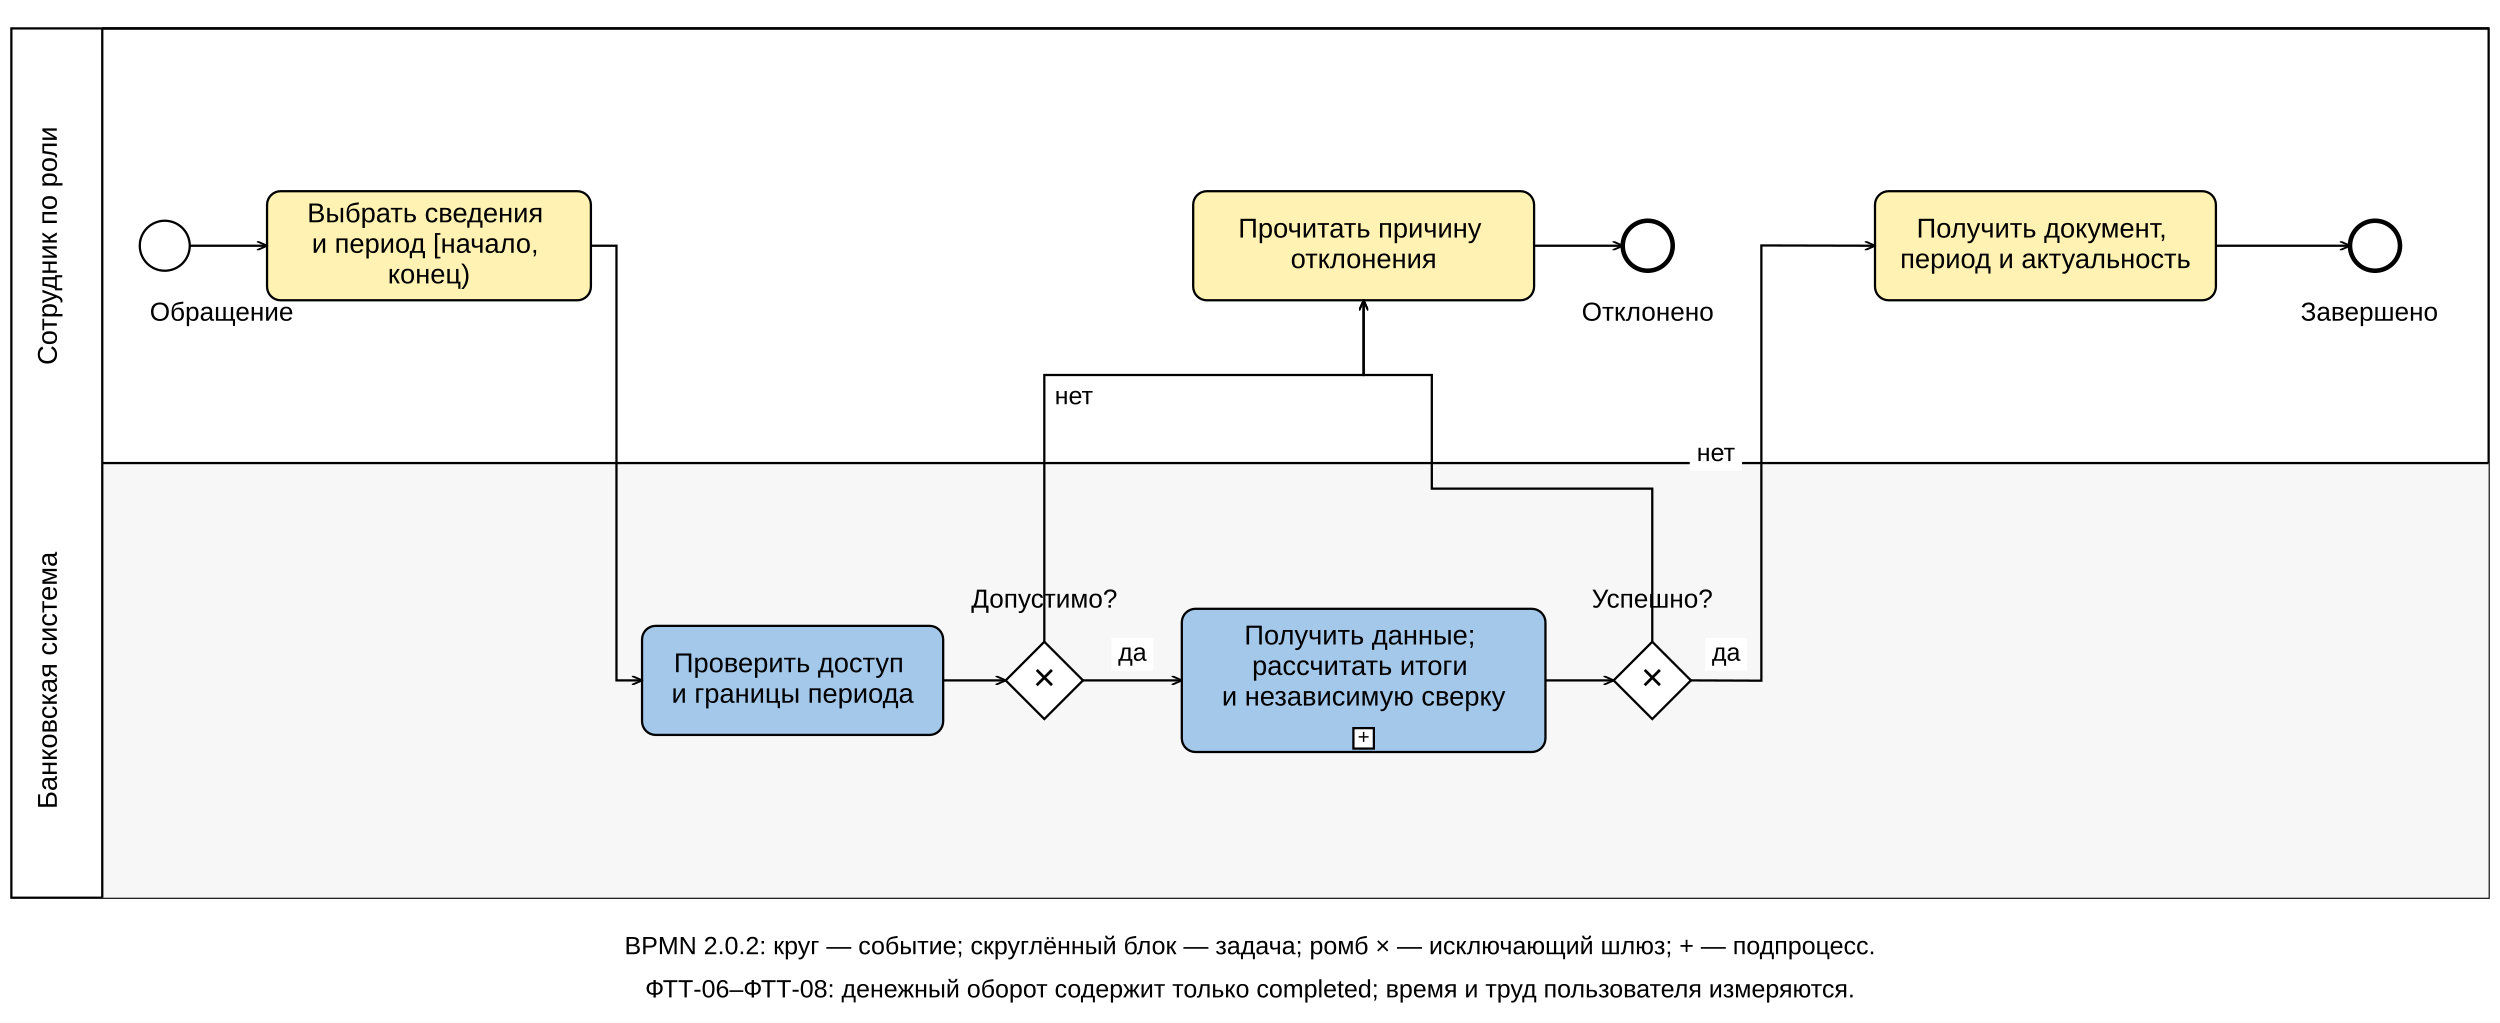
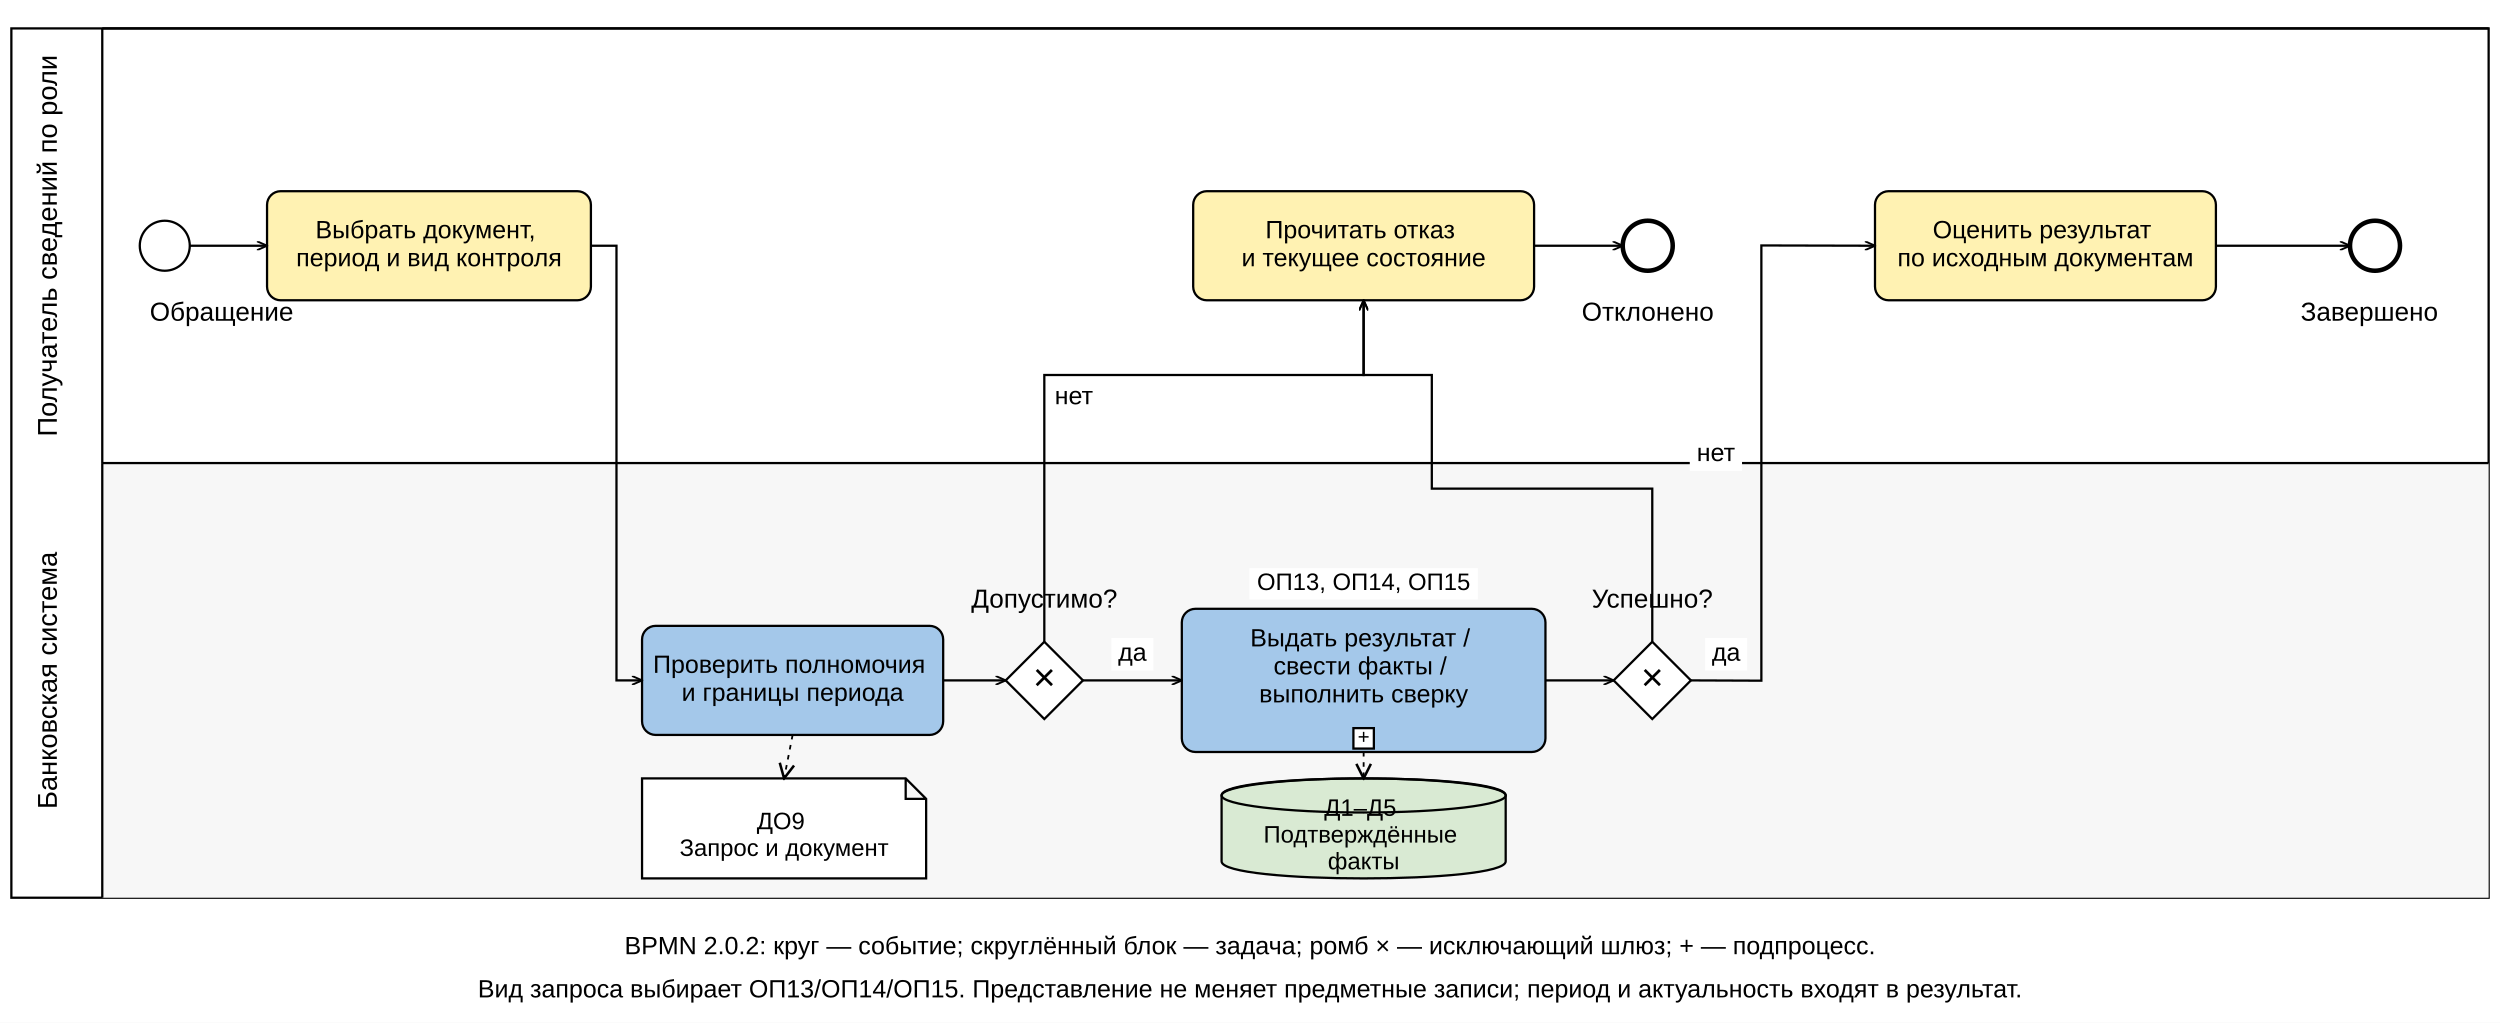
<svg xmlns="http://www.w3.org/2000/svg" width="2200" height="900" viewBox="0 0 2200 900">
  <defs>
    <marker id="arrow" markerWidth="10" markerHeight="8" refX="9" refY="4" orient="auto" markerUnits="userSpaceOnUse">
      <path d="M 0 0 L 9 4 L 0 8" fill="none" stroke="black" stroke-width="1.7" />
    </marker>
  </defs>
  <rect width="100%" height="100%" fill="white" />
  <rect x="10" y="25" width="2180" height="765" fill="white" stroke="black" stroke-width="2" />
  <polyline points="90,25.0 2190,25.0" fill="none" stroke="black" stroke-width="2" />
  <polyline points="90,25.0 90,407.5" fill="none" stroke="black" stroke-width="2" />
-   <text x="50" y="216.25" text-anchor="middle" transform="rotate(-90 50 216.25)" font-family="Arial" font-size="24">Сотрудник по роли</text>
+   <text x="50" y="216.25" text-anchor="middle" transform="rotate(-90 50 216.25)" font-family="Arial" font-size="24">Получатель сведений по роли</text>
  <rect x="90" y="407.5" width="2100" height="382.5" fill="#F7F7F7" />
  <polyline points="90,407.5 2190,407.5" fill="none" stroke="black" stroke-width="2" />
  <polyline points="90,407.5 90,790.0" fill="none" stroke="black" stroke-width="2" />
  <text x="50" y="598.75" text-anchor="middle" transform="rotate(-90 50 598.75)" font-family="Arial" font-size="24">Банковская система</text>
+   <defs>
+     <marker id="dataArrow" markerWidth="10" markerHeight="10" refX="9" refY="5" orient="auto">
+       <path d="M1,1 L9,5 L1,9" fill="none" stroke="black" stroke-width="1.4" />
+     </marker>
+   </defs>
  <circle cx="145" cy="216.25" r="22" fill="white" stroke="black" stroke-width="2" />
  <text x="195" y="282.23" text-anchor="middle" font-family="Arial" font-size="23" fill="black">
    <tspan x="195" dy="0">Обращение</tspan>
  </text>
  <rect x="235" y="168.25" width="285" height="96" rx="12" fill="#FFF2B2" stroke="black" stroke-width="2" />
-   <text x="377.5" y="195.61" text-anchor="middle" font-family="Arial" font-size="24" fill="black">
-     <tspan x="377.5" dy="0">Выбрать сведения</tspan>
-     <tspan x="377.5" dy="26.88">и период [начало,</tspan>
-     <tspan x="377.5" dy="26.88">конец)</tspan>
+   <text x="377.5" y="209.65" text-anchor="middle" font-family="Arial" font-size="22" fill="black">
+     <tspan x="377.5" dy="0">Выбрать документ,</tspan>
+     <tspan x="377.5" dy="24.64">период и вид контроля</tspan>
  </text>
  <rect x="565" y="550.75" width="265" height="96" rx="12" fill="#A4C8EA" stroke="black" stroke-width="2" />
-   <text x="697.5" y="591.55" text-anchor="middle" font-family="Arial" font-size="24" fill="black">
-     <tspan x="697.5" dy="0">Проверить доступ</tspan>
-     <tspan x="697.5" dy="26.88">и границы периода</tspan>
+   <text x="697.5" y="592.15" text-anchor="middle" font-family="Arial" font-size="22" fill="black">
+     <tspan x="697.5" dy="0">Проверить полномочия</tspan>
+     <tspan x="697.5" dy="24.64">и границы периода</tspan>
  </text>
  <polygon points="919.0,564.75 953,598.75 919.0,632.75 885,598.75" fill="white" stroke="black" stroke-width="2" />
  <text x="919.0" y="607.59" text-anchor="middle" font-family="Arial" font-size="34" fill="black">
    <tspan x="919.0" dy="0">×</tspan>
  </text>
  <text x="919" y="534.73" text-anchor="middle" font-family="Arial" font-size="23" fill="black">
    <tspan x="919" dy="0">Допустимо?</tspan>
  </text>
  <rect x="1040" y="535.75" width="320" height="126" rx="12" fill="#A4C8EA" stroke="black" stroke-width="2" />
-   <text x="1200.0" y="567.11" text-anchor="middle" font-family="Arial" font-size="24" fill="black">
-     <tspan x="1200.0" dy="0">Получить данные;</tspan>
-     <tspan x="1200.0" dy="26.88">рассчитать итоги</tspan>
-     <tspan x="1200.0" dy="26.88">и независимую сверку</tspan>
+   <text x="1200.0" y="568.83" text-anchor="middle" font-family="Arial" font-size="22" fill="black">
+     <tspan x="1200.0" dy="0">Выдать результат /</tspan>
+     <tspan x="1200.0" dy="24.64">свести факты /</tspan>
+     <tspan x="1200.0" dy="24.64">выполнить сверку</tspan>
  </text>
  <rect x="1191.0" y="640.75" width="18" height="18" rx="0" fill="white" stroke="black" stroke-width="2" />
  <text x="1200.0" y="654.43" text-anchor="middle" font-family="Arial" font-size="18" fill="black">
    <tspan x="1200.0" dy="0">+</tspan>
  </text>
  <polygon points="1454.0,564.75 1488,598.75 1454.0,632.75 1420,598.75" fill="white" stroke="black" stroke-width="2" />
  <text x="1454.0" y="607.59" text-anchor="middle" font-family="Arial" font-size="34" fill="black">
    <tspan x="1454.0" dy="0">×</tspan>
  </text>
  <text x="1454" y="534.73" text-anchor="middle" font-family="Arial" font-size="23" fill="black">
    <tspan x="1454" dy="0">Успешно?</tspan>
  </text>
  <rect x="1650" y="168.25" width="300" height="96" rx="12" fill="#FFF2B2" stroke="black" stroke-width="2" />
-   <text x="1800.0" y="209.05" text-anchor="middle" font-family="Arial" font-size="24" fill="black">
-     <tspan x="1800.0" dy="0">Получить документ,</tspan>
-     <tspan x="1800.0" dy="26.88">период и актуальность</tspan>
+   <text x="1800.0" y="209.65" text-anchor="middle" font-family="Arial" font-size="22" fill="black">
+     <tspan x="1800.0" dy="0">Оценить результат</tspan>
+     <tspan x="1800.0" dy="24.64">по исходным документам</tspan>
  </text>
  <circle cx="2090" cy="216.25" r="22" fill="white" stroke="black" stroke-width="4" />
  <text x="2085" y="282.23" text-anchor="middle" font-family="Arial" font-size="23" fill="black">
    <tspan x="2085" dy="0">Завершено</tspan>
  </text>
  <rect x="1050" y="168.25" width="300" height="96" rx="12" fill="#FFF2B2" stroke="black" stroke-width="2" />
-   <text x="1200.0" y="209.05" text-anchor="middle" font-family="Arial" font-size="24" fill="black">
-     <tspan x="1200.0" dy="0">Прочитать причину</tspan>
-     <tspan x="1200.0" dy="26.88">отклонения</tspan>
+   <text x="1200.0" y="209.65" text-anchor="middle" font-family="Arial" font-size="22" fill="black">
+     <tspan x="1200.0" dy="0">Прочитать отказ</tspan>
+     <tspan x="1200.0" dy="24.64">и текущее состояние</tspan>
  </text>
  <circle cx="1450" cy="216.25" r="22" fill="white" stroke="black" stroke-width="4" />
  <text x="1450" y="282.23" text-anchor="middle" font-family="Arial" font-size="23" fill="black">
    <tspan x="1450" dy="0">Отклонено</tspan>
  </text>
  <polyline points="167,216.25 235,216.25" fill="none" stroke="black" stroke-width="2" marker-end="url(#arrow)" />
  <polyline points="520,216.25 542.5,216.25 542.5,598.75 565,598.75" fill="none" stroke="black" stroke-width="2" marker-end="url(#arrow)" />
  <polyline points="830,598.75 885,598.75" fill="none" stroke="black" stroke-width="2" marker-end="url(#arrow)" />
  <polyline points="953,598.75 1040,598.75" fill="none" stroke="black" stroke-width="2" marker-end="url(#arrow)" />
  <rect x="978.0" y="561.43" width="37.0" height="28.64" fill="white" />
  <text x="996.5" y="581.47" text-anchor="middle" font-family="Arial" font-size="22" fill="black">
    <tspan x="996.5" dy="0">да</tspan>
  </text>
  <polyline points="1360,598.75 1420,598.75" fill="none" stroke="black" stroke-width="2" marker-end="url(#arrow)" />
  <polyline points="1488,598.75 1550,599 1550,216 1650,216.25" fill="none" stroke="black" stroke-width="2" marker-end="url(#arrow)" />
  <rect x="1500.5" y="561.43" width="37.0" height="28.64" fill="white" />
  <text x="1519.0" y="581.47" text-anchor="middle" font-family="Arial" font-size="22" fill="black">
    <tspan x="1519.0" dy="0">да</tspan>
  </text>
  <polyline points="1950,216.25 2068,216.25" fill="none" stroke="black" stroke-width="2" marker-end="url(#arrow)" />
  <polyline points="1350,216.25 1428,216.25" fill="none" stroke="black" stroke-width="2" marker-end="url(#arrow)" />
  <polyline points="919.0,564.75 919,330 1200,330 1200.0,264.25" fill="none" stroke="black" stroke-width="2" marker-end="url(#arrow)" />
  <rect x="922.008" y="335.68" width="45.984" height="28.64" fill="white" />
  <text x="945" y="355.72" text-anchor="middle" font-family="Arial" font-size="22" fill="black">
    <tspan x="945" dy="0">нет</tspan>
  </text>
  <polyline points="1454.0,564.75 1454,430 1260,430 1260,330 1200,330 1200.0,264.25" fill="none" stroke="black" stroke-width="2" marker-end="url(#arrow)" />
  <rect x="1487.008" y="385.68" width="45.984" height="28.64" fill="white" />
  <text x="1510" y="405.72" text-anchor="middle" font-family="Arial" font-size="22" fill="black">
    <tspan x="1510" dy="0">нет</tspan>
  </text>
+   <rect x="1099.5" y="499.99" width="201.0" height="27.52" fill="white" />
+   <text x="1200.0" y="519.21" text-anchor="middle" font-family="Arial" font-size="21" fill="black">
+     <tspan x="1200.0" dy="0">ОП13, ОП14, ОП15</tspan>
+   </text>
+   <path d="M565,685 H797 L815,703 V773 H565 Z M797,685 V703 H815" fill="white" stroke="black" stroke-width="2" />
+   <text x="690.0" y="729.70" text-anchor="middle" font-family="Arial" font-size="21" fill="black">
+     <tspan x="690.0" dy="0">ДО9</tspan>
+     <tspan x="690.0" dy="23.52">Запрос и документ</tspan>
+   </text>
+   <polyline points="697.5,646.75 690.0,685" fill="none" stroke="black" stroke-width="1.6" stroke-dasharray="4 5" marker-end="url(#dataArrow)" />
+   <path d="M1075,700 C1075,680 1325,680 1325,700 V758 C1325,778 1075,778 1075,758 Z" fill="#D9EAD3" stroke="black" stroke-width="2" />
+   <ellipse cx="1200.0" cy="700" rx="125.0" ry="15" fill="none" stroke="black" stroke-width="2" />
+   <text x="1200.0" y="717.94" text-anchor="middle" font-family="Arial" font-size="21" fill="black">
+     <tspan x="1200.0" dy="0">Д1–Д5</tspan>
+     <tspan x="1200.0" dy="23.52">Подтверждённые</tspan>
+     <tspan x="1200.0" dy="23.52">факты</tspan>
+   </text>
+   <polyline points="1200.0,661.75 1200.0,685" fill="none" stroke="black" stroke-width="1.6" stroke-dasharray="4 5" marker-end="url(#dataArrow)" />
  <text x="1100.0" y="839.72" text-anchor="middle" font-family="Arial" font-size="22" fill="black">
    <tspan x="1100.0" dy="0">BPMN 2.0.2: круг — событие; скруглённый блок — задача; ромб × — исключающий шлюз; + — подпроцесс.</tspan>
  </text>
  <text x="1100.0" y="877.72" text-anchor="middle" font-family="Arial" font-size="22" fill="black">
-     <tspan x="1100.0" dy="0">ФТТ-06–ФТТ-08: денежный оборот содержит только completed; время и труд пользователя измеряются.</tspan>
+     <tspan x="1100.0" dy="0">Вид запроса выбирает ОП13/ОП14/ОП15. Представление не меняет предметные записи; период и актуальность входят в результат.</tspan>
  </text>
</svg>
